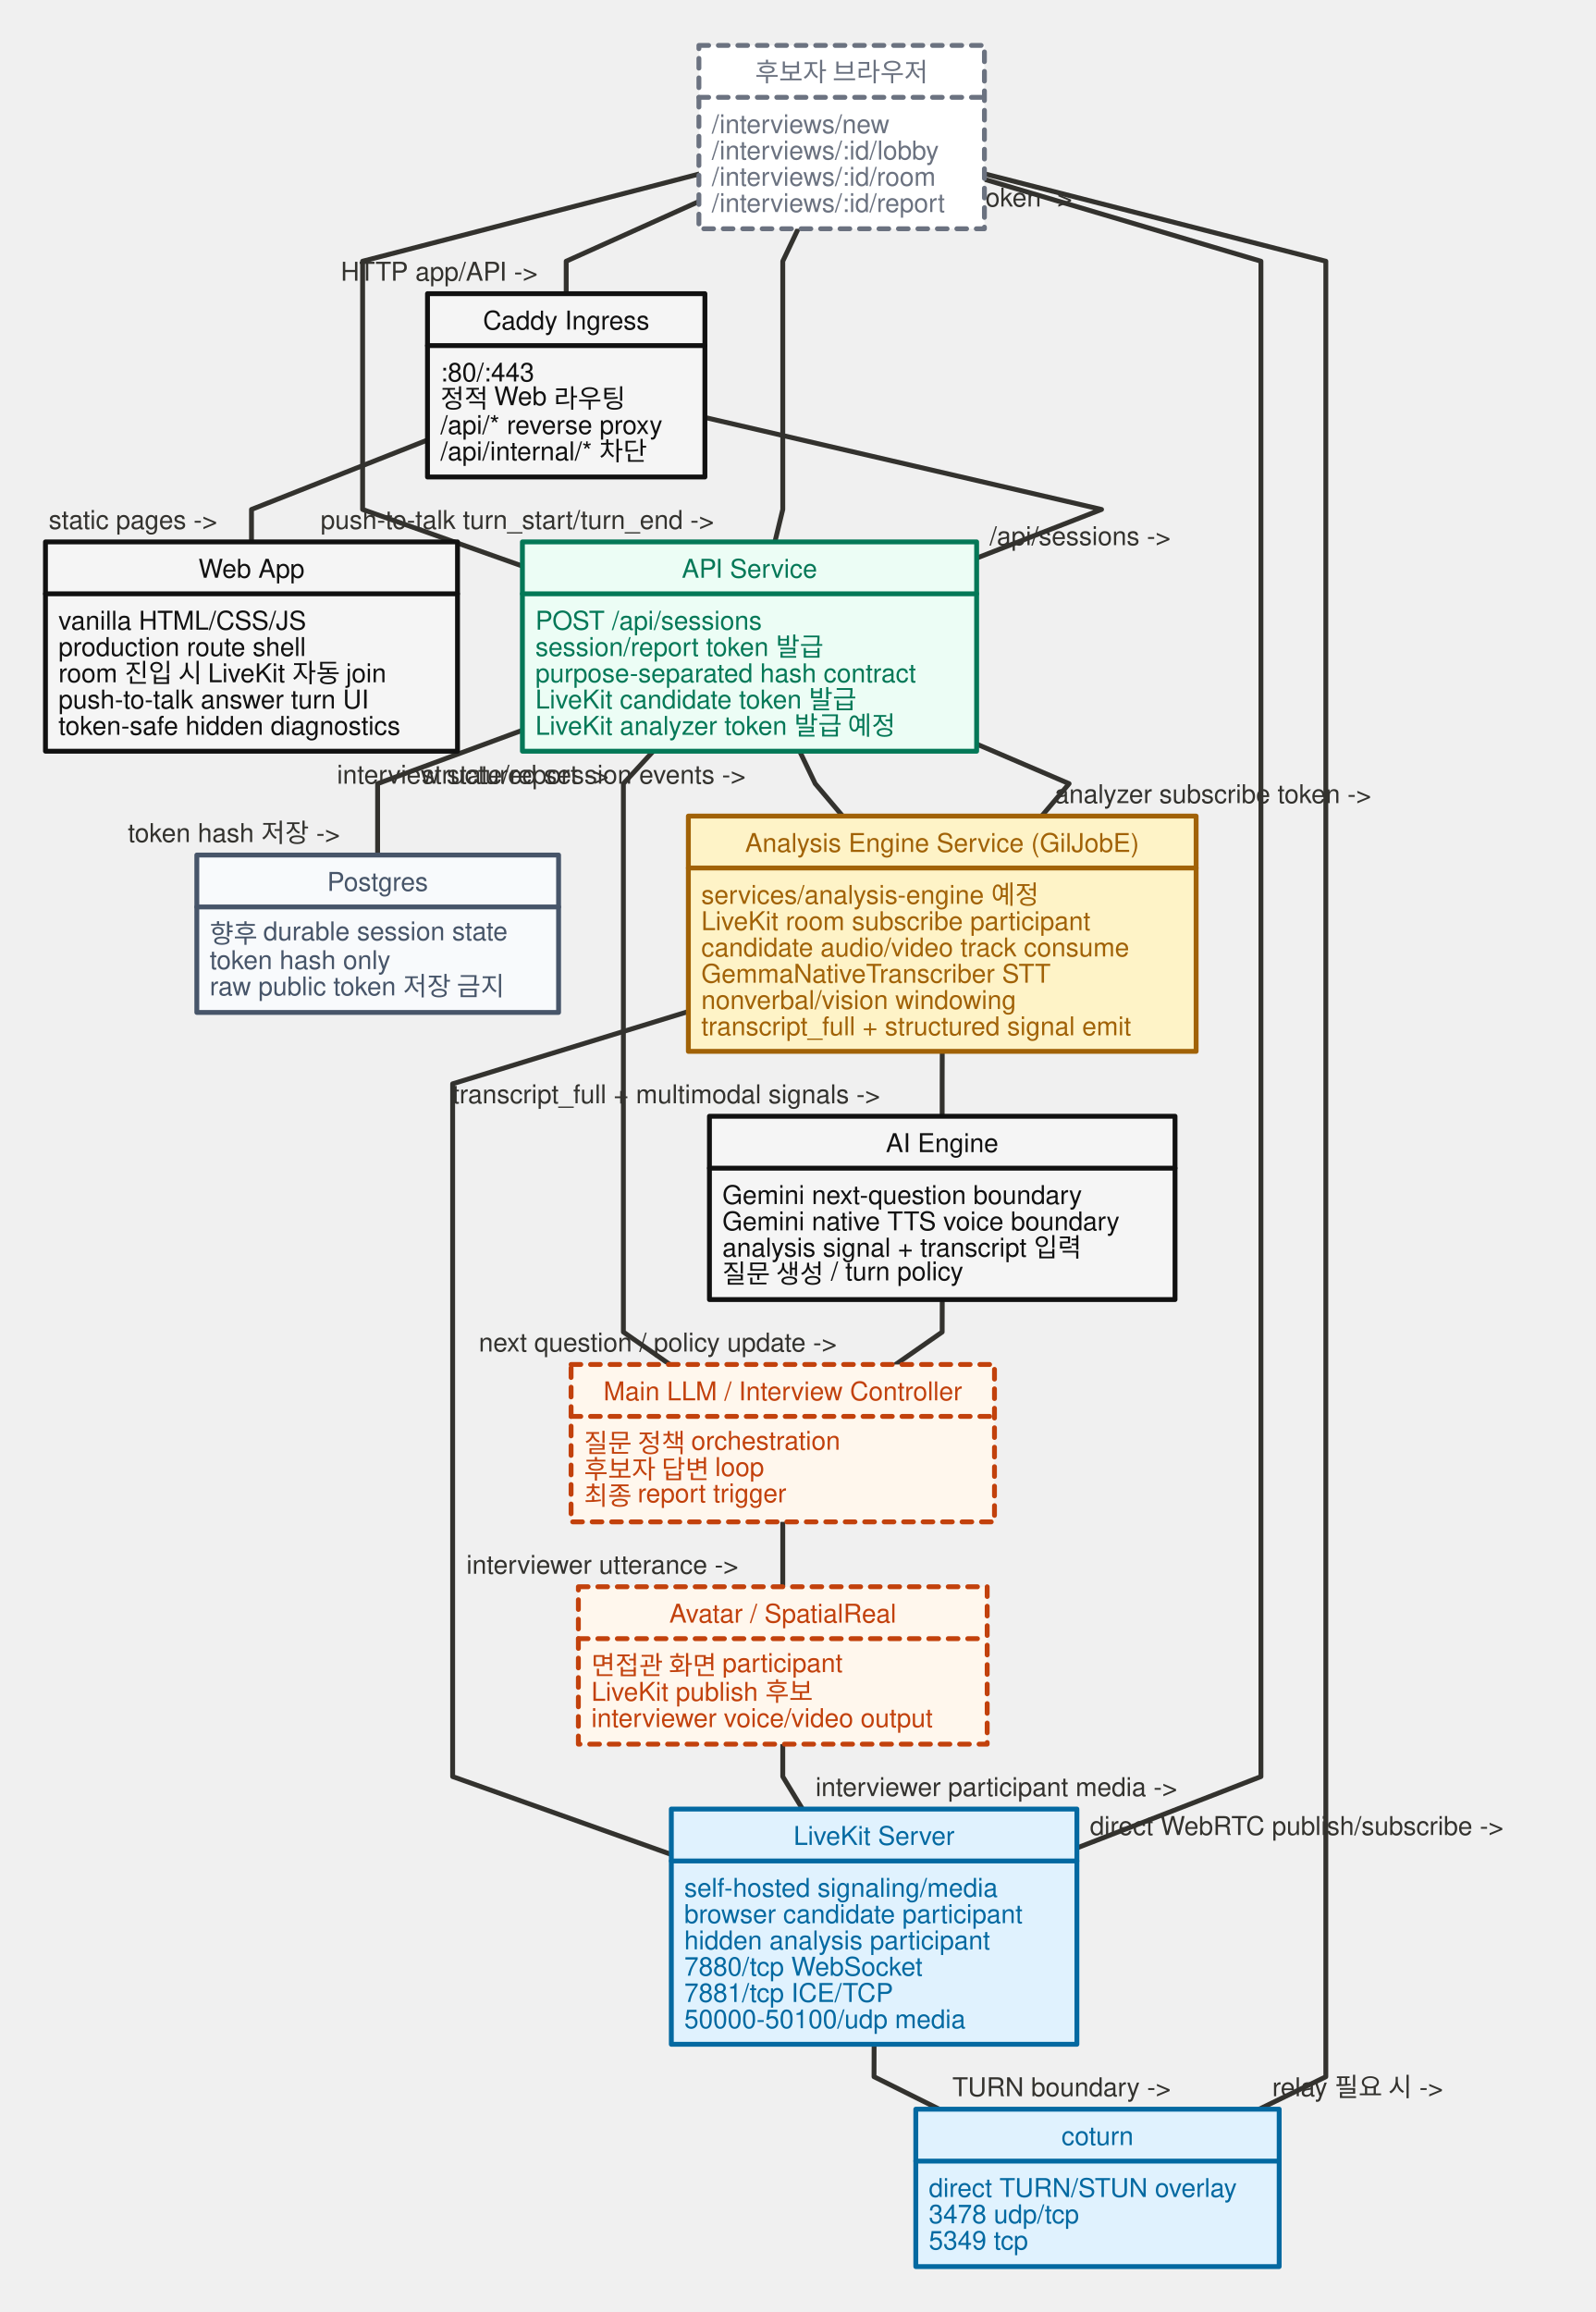
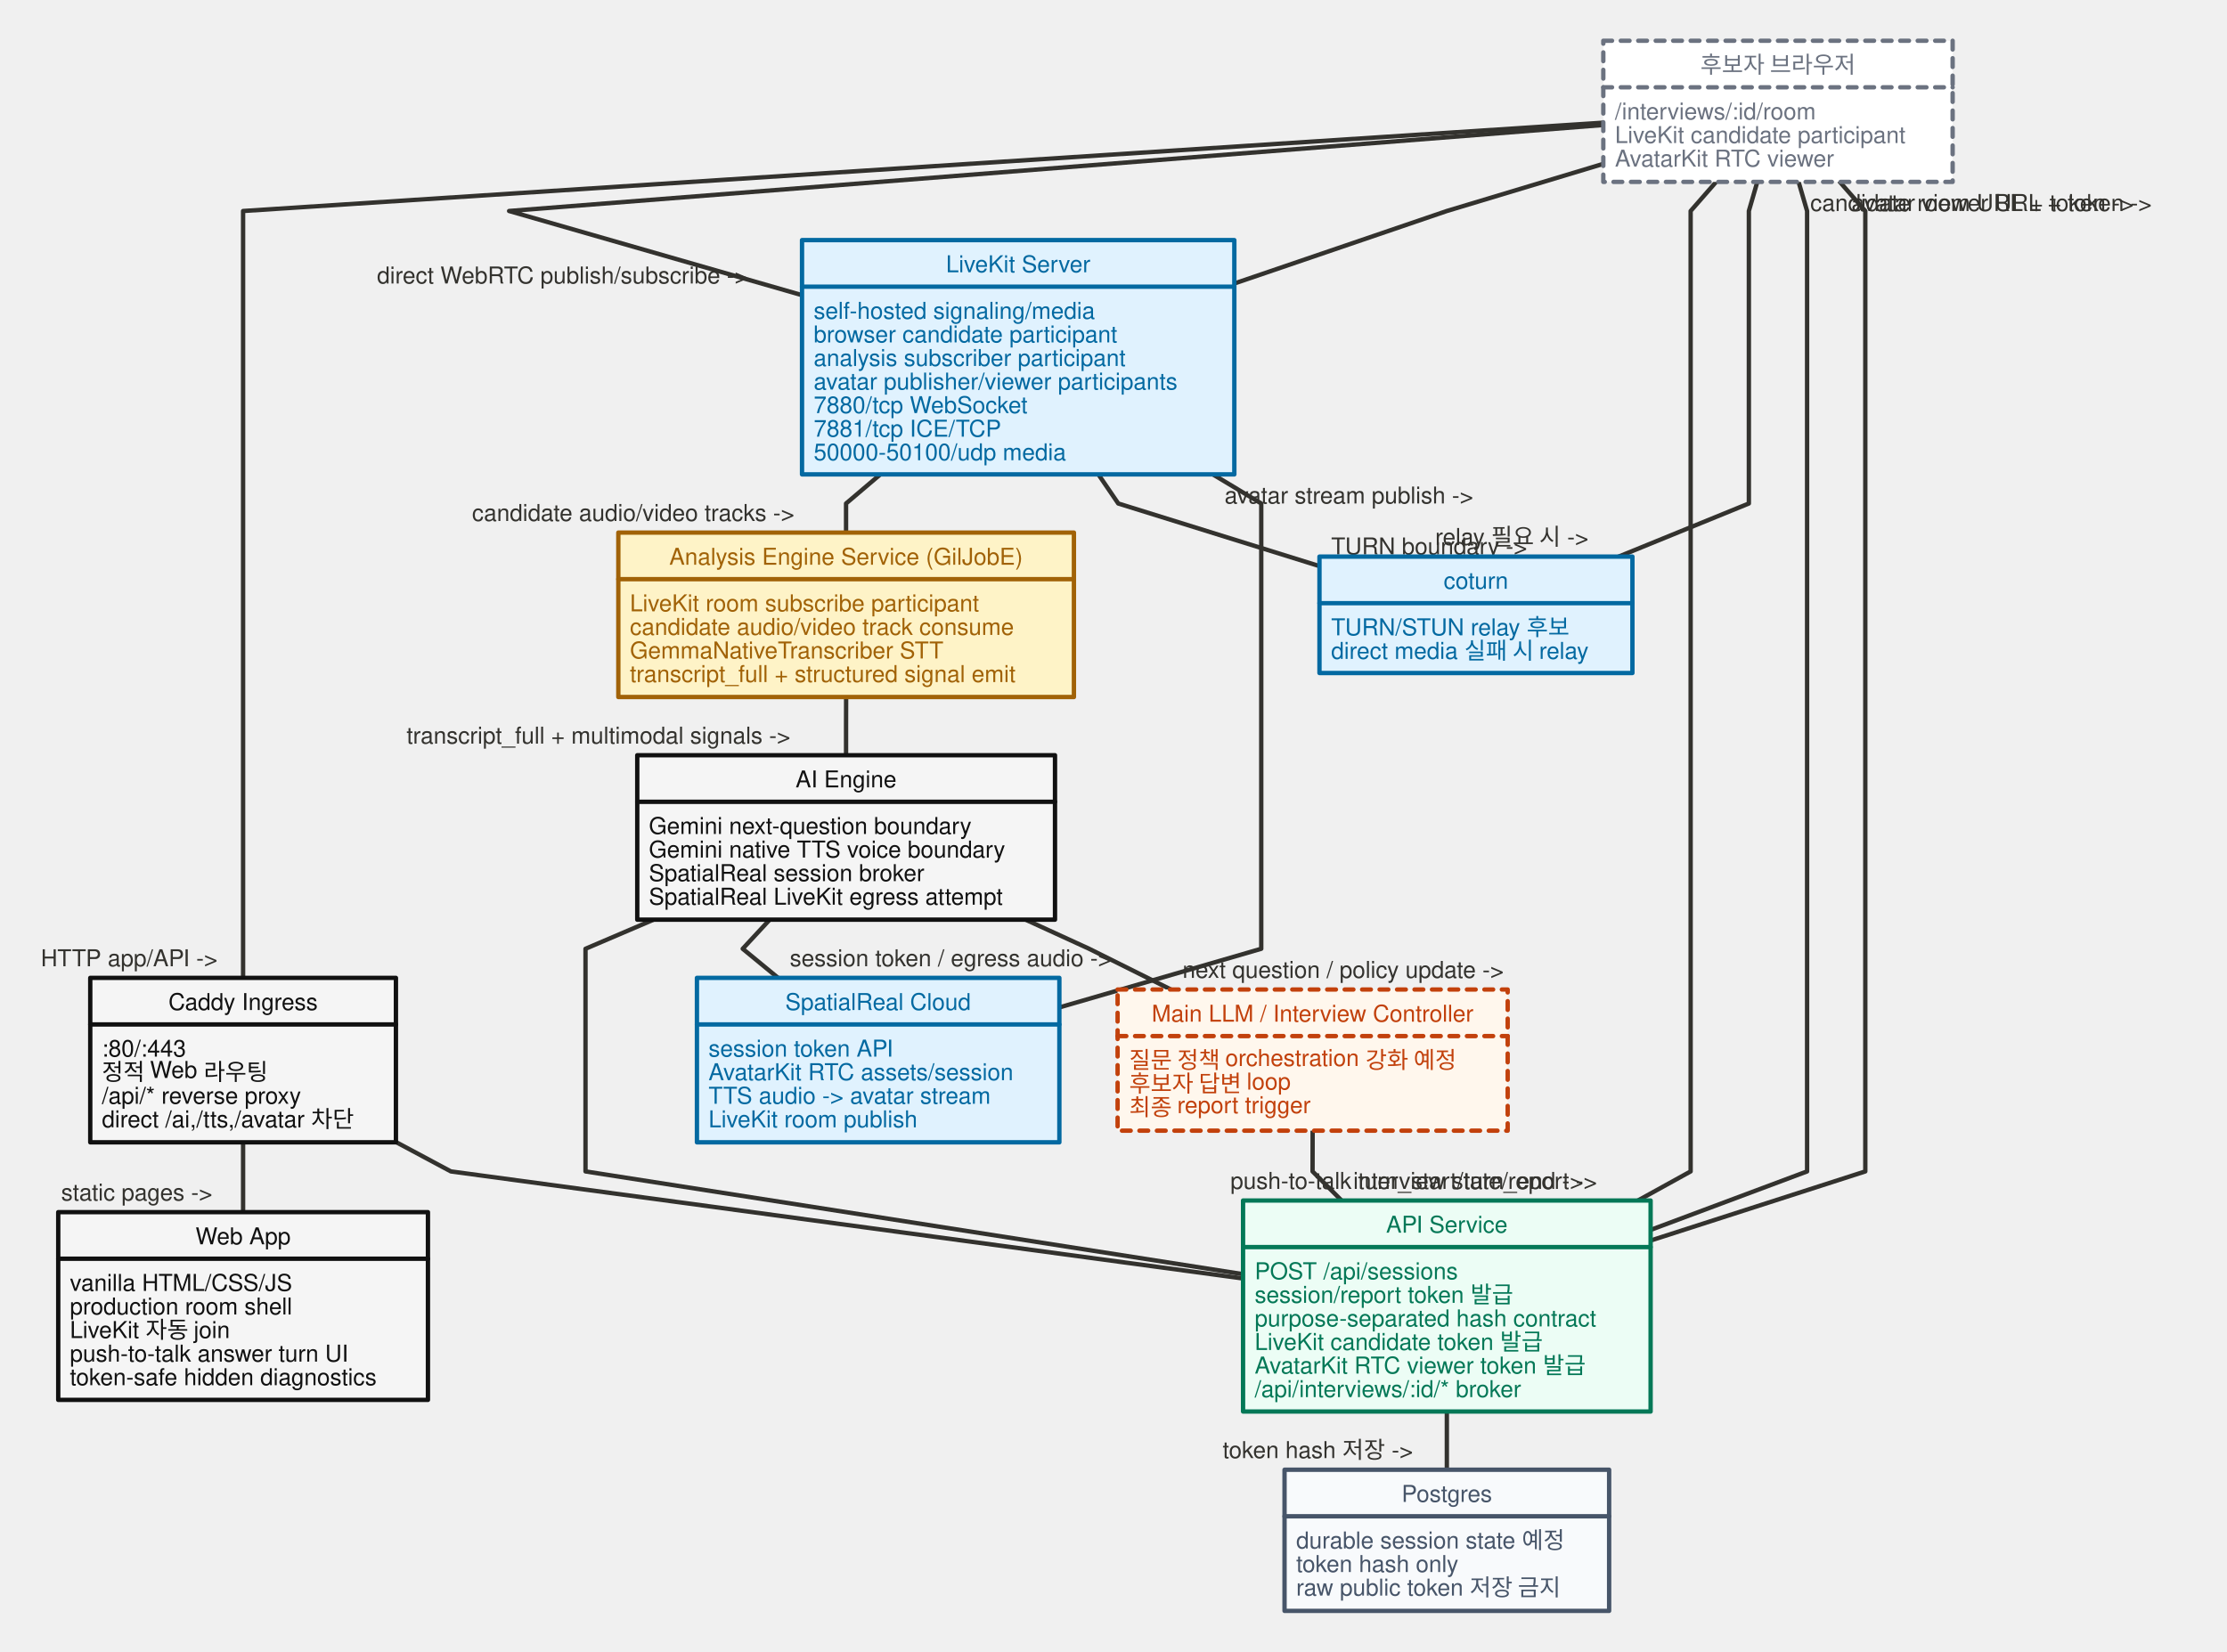
- <svg xmlns="http://www.w3.org/2000/svg" version="1.1" baseProfile="full" width="983.8" height="1425.0" viewBox="0 0 983.75 1425">
+ <svg xmlns="http://www.w3.org/2000/svg" version="1.1" baseProfile="full" width="1530.0" height="1135.0" viewBox="0 0 1529.982 1135">
  <g stroke-width="1.0" text-align="left" font="12pt Helvetica, Arial, sans-serif" font-size="12pt" font-family="Helvetica" font-weight="normal" font-style="normal">
    <g font-family="Helvetica" font-size="12pt" font-weight="bold" font-style="normal" stroke-width="3.0" stroke-linejoin="round" stroke-linecap="round" stroke="#33322E">
      <g stroke="transparent" fill="transparent">
-         <rect x="0.0" y="0.0" height="1425.0" width="983.8" stroke="none" />
+         <rect x="0.0" y="0.0" height="1135.0" width="1530.0" stroke="none" />
      </g>
-       <g transform="translate(8, 8)" fill="#33322E">
+       <g transform="translate(20, 8)" fill="#33322E">
        <g transform="translate(20, 20)" fill="#33322E" font-family="Helvetica" font-size="12pt" font-weight="normal" font-style="normal">
-           <text x="182.0" y="145.0" stroke="none">HTTP app/API -&gt;</text>
-           <path d="M402.8 96.2 L321 133 L321 153 L321.0 153.0 " fill="none" />
-           <text x="2.0" y="298.0" stroke="none">static pages -&gt;</text>
-           <path d="M235.5 243.2 L127 286 L127 306 L127.0 306.0 " fill="none" />
-           <text x="582.0" y="308.0" stroke="none">/api/sessions -&gt;</text>
-           <path d="M406.5 229.3 L651 286 L574 315.984 L574.0 316.0 " fill="none" />
-           <text x="50.8" y="491.0" stroke="none">token hash 저장 -&gt;</text>
-           <path d="M294.0 422.1 L204.75 455 L204.75 499 L204.8 499.0 " fill="none" />
-           <text x="410.8" y="99.3" stroke="none">candidate room URL + token -&gt;</text>
-           <path d="M294.0 320.9 L195.5 286 L195.5 209.5 L195.5 209.5 L195.5 133 L195.5 133 L402.75 79.301 L402.8 79.3 " fill="none" />
-           <text x="622.1" y="467.0" stroke="none">analyzer subscribe token -&gt;</text>
-           <path d="M574.0 430.6 L631 455 L614.081 475 L614.1 475.0 " fill="none" />
-           <text x="643.8" y="1103.0" stroke="none">direct WebRTC publish/subscribe -&gt;</text>
-           <path d="M578.8 82.5 L749.25 133 L749.25 209.5 L749.25 209.5 L749.25 286 L749.25 286 L749.25 370.5 L749.25 370.5 L749.25 455 L749.25 455 L749.25 547.5 L749.25 547.5 L749.25 640 L749.25 640 L749.25 716.5 L749.25 716.5 L749.25 793 L749.25 793 L749.25 861.5 L749.25 861.5 L749.25 930 L749.25 930 L749.25 998.5 L749.25 998.5 L749.25 1067 L749.25 1067 L635.75 1111.02 L635.8 1111.0 " fill="none" />
-           <text x="169.6" y="298.0" stroke="none">push-to-talk turn_start/turn_end -&gt;</text>
-           <path d="M464.0 113.0 L454.5 133 L454.5 209.5 L454.5 209.5 L454.5 286 L454.5 286 L449.648 306 L449.6 306.0 " fill="none" />
-           <text x="756.2" y="1264.0" stroke="none">relay 필요 시 -&gt;</text>
-           <path d="M578.8 79.1 L789.25 133 L789.25 209.5 L789.25 209.5 L789.25 286 L789.25 286 L789.25 370.5 L789.25 370.5 L789.25 455 L789.25 455 L789.25 547.5 L789.25 547.5 L789.25 640 L789.25 640 L789.25 716.5 L789.25 716.5 L789.25 793 L789.25 793 L789.25 861.5 L789.25 861.5 L789.25 930 L789.25 930 L789.25 998.5 L789.25 998.5 L789.25 1067 L789.25 1067 L789.25 1159.5 L789.25 1159.5 L789.25 1252 L789.25 1252 L748.155 1272 L748.2 1272.0 " fill="none" />
-           <text x="559.0" y="1264.0" stroke="none">TURN boundary -&gt;</text>
-           <path d="M510.8 1232.0 L510.75 1252 L550.969 1272 L551.0 1272.0 " fill="none" />
-           <text x="404.3" y="615.5" stroke="none">candidate audio/video tracks -&gt;</text>
-           <path d="M385.8 1115.0 L251 1067 L251 998.5 L251 998.5 L251 930 L251 930 L251 861.5 L251 861.5 L251 793 L251 793 L251 716.5 L251 716.5 L251 640 L251 640 L396.25 595.474 L396.3 595.5 " fill="none" />
-           <text x="250.8" y="652.0" stroke="none">transcript_full + multimodal signals -&gt;</text>
-           <path d="M552.8 620.0 L552.75 640 L552.75 660 L552.8 660.0 " fill="none" />
-           <text x="231.9" y="455.0" stroke="none">structured session events -&gt;</text>
-           <path d="M491.4 475.0 L474.5 455 L464.914 435 L464.9 435.0 " fill="none" />
-           <text x="267.1" y="805.0" stroke="none">next question / policy update -&gt;</text>
-           <path d="M552.8 773.0 L552.75 793 L524.064 813 L524.1 813.0 " fill="none" />
-           <text x="179.7" y="455.0" stroke="none">interview state/report -&gt;</text>
-           <path d="M384.9 813.0 L356.25 793 L356.25 716.5 L356.25 716.5 L356.25 640 L356.25 640 L356.25 547.5 L356.25 547.5 L356.25 455 L356.25 455 L374.652 435 L374.7 435.0 " fill="none" />
-           <text x="259.5" y="942.0" stroke="none">interviewer utterance -&gt;</text>
-           <path d="M454.5 910.0 L454.5 930 L454.5 950 L454.5 950.0 " fill="none" />
-           <text x="474.7" y="1079.0" stroke="none">interviewer participant media -&gt;</text>
-           <path d="M454.5 1047.0 L454.5 1067 L466.662 1087 L466.7 1087.0 " fill="none" />
+           <text x="-12.0" y="636.0" stroke="none">HTTP app/API -&gt;</text>
+           <path d="M1061.5 56.3 L127 117 L127 217.5 L127 217.5 L127 318 L127 318 L127 394.5 L127 394.5 L127 471 L127 471 L127 547.5 L127 547.5 L127 624 L127 624 L127 644 L127.0 644.0 " fill="none" />
+           <text x="2.0" y="797.0" stroke="none">static pages -&gt;</text>
+           <path d="M127.0 757.0 L127 777 L127 805 L127.0 805.0 " fill="none" />
+           <text x="822.0" y="842.6" stroke="none">/api/* -&gt;</text>
+           <path d="M232.0 756.8 L269.75 777 L814 850.574 L814.0 850.6 " fill="none" />
+           <text x="800.0" y="974.0" stroke="none">token hash 저장 -&gt;</text>
+           <path d="M954.0 942.0 L954 962 L954 982 L954.0 982.0 " fill="none" />
+           <text x="1203.7" y="117.0" stroke="none">candidate room URL + token -&gt;</text>
+           <path d="M1094.0 817.2 L1201.5 777 L1201.5 700.5 L1201.5 700.5 L1201.5 624 L1201.5 624 L1201.5 547.5 L1201.5 547.5 L1201.5 471 L1201.5 471 L1201.5 394.5 L1201.5 394.5 L1201.5 318 L1201.5 318 L1201.5 217.5 L1201.5 217.5 L1201.5 117 L1201.5 117 L1195.661 97 L1195.7 97.0 " fill="none" />
+           <text x="1232.0" y="117.0" stroke="none">avatar viewer URL + token -&gt;</text>
+           <path d="M1094.0 824.5 L1241.5 777 L1241.5 700.5 L1241.5 700.5 L1241.5 624 L1241.5 624 L1241.5 547.5 L1241.5 547.5 L1241.5 471 L1241.5 471 L1241.5 394.5 L1241.5 394.5 L1241.5 318 L1241.5 318 L1241.5 217.5 L1241.5 217.5 L1241.5 117 L1241.5 117 L1223.982 97 L1224.0 97.0 " fill="none" />
+           <text x="219.0" y="166.8" stroke="none">direct WebRTC publish/subscribe -&gt;</text>
+           <path d="M1061.5 57.9 L309.75 117 L511 174.829 L511.0 174.8 " fill="none" />
+           <text x="587.0" y="158.8" stroke="none">AvatarKit RTC subscribe -&gt;</text>
+           <path d="M1061.5 84.6 L954 117 L808 166.823 L808.0 166.8 " fill="none" />
+           <text x="805.3" y="789.0" stroke="none">push-to-talk turn_start/turn_end -&gt;</text>
+           <path d="M1139.0 97.0 L1121.5 117 L1121.5 217.5 L1121.5 217.5 L1121.5 318 L1121.5 318 L1121.5 394.5 L1121.5 394.5 L1121.5 471 L1121.5 471 L1121.5 547.5 L1121.5 547.5 L1121.5 624 L1121.5 624 L1121.5 700.5 L1121.5 700.5 L1121.5 777 L1121.5 777 L1085.284 797 L1085.3 797.0 " fill="none" />
+           <text x="284.3" y="330.0" stroke="none">candidate audio/video tracks -&gt;</text>
+           <path d="M564.8 298.0 L541.25 318 L541.25 338 L541.3 338.0 " fill="none" />
+           <text x="239.3" y="483.0" stroke="none">transcript_full + multimodal signals -&gt;</text>
+           <path d="M541.3 451.0 L541.25 471 L541.25 491 L541.3 491.0 " fill="none" />
+           <text x="822.0" y="839.6" stroke="none">next question + TTS audio -&gt;</text>
+           <path d="M409.0 604.0 L362.25 624 L362.25 700.5 L362.25 700.5 L362.25 777 L362.25 777 L814 847.616 L814.0 847.6 " fill="none" />
+           <text x="502.6" y="636.0" stroke="none">session token / egress audio -&gt;</text>
+           <path d="M488.8 604.0 L470.25 624 L494.564 644 L494.6 644.0 " fill="none" />
+           <text x="801.3" y="318.0" stroke="none">avatar stream publish -&gt;</text>
+           <path d="M687.8 664.3 L826.5 624 L826.5 547.5 L826.5 547.5 L826.5 471 L826.5 471 L826.5 394.5 L826.5 394.5 L826.5 318 L826.5 318 L793.266 298 L793.3 298.0 " fill="none" />
+           <text x="772.4" y="644.0" stroke="none">next question / policy update -&gt;</text>
+           <path d="M664.6 604.0 L708.25 624 L764.433 652 L764.4 652.0 " fill="none" />
+           <text x="889.7" y="789.0" stroke="none">interview state/report -&gt;</text>
+           <path d="M861.8 749.0 L861.75 777 L881.696 797 L881.7 797.0 " fill="none" />
+           <text x="946.0" y="346.5" stroke="none">relay 필요 시 -&gt;</text>
+           <path d="M1167.3 97.0 L1161.5 117 L1161.5 217.5 L1161.5 217.5 L1161.5 318 L1161.5 318 L1072.039 354.5 L1072.0 354.5 " fill="none" />
+           <text x="874.5" y="353.0" stroke="none">TURN boundary -&gt;</text>
+           <path d="M714.6 298.0 L728.25 318 L866.5 361.036 L866.5 361.0 " fill="none" />
          <g data-name="후보자 브라우저">
            <g fill="#ffffff" stroke="#6b7280" stroke-dasharray="6 6" data-name="후보자 브라우저">
-               <rect x="402.8" y="0.0" height="113.0" width="176.0" data-name="후보자 브라우저" />
-               <path d="M402.8 32.0 L578.8 32.0" fill="none" data-name="후보자 브라우저" />
-             </g>
-             <g transform="translate(402.75, 0)" font-family="Helvetica" font-size="12pt" font-weight="normal" font-style="normal" data-name="후보자 브라우저" data-compartment="0">
+               <rect x="1061.5" y="0.0" height="97.0" width="240.0" data-name="후보자 브라우저" />
+               <path d="M1061.5 32.0 L1301.5 32.0" fill="none" data-name="후보자 브라우저" />
+             </g>
+             <g transform="translate(1061.5, 0)" font-family="Helvetica" font-size="12pt" font-weight="normal" font-style="normal" data-name="후보자 브라우저" data-compartment="0">
              <g transform="translate(8, 8)" fill="#6b7280" text-align="center" data-name="후보자 브라우저" data-compartment="0">
-                 <text x="80.0" y="14.1" stroke="none" text-anchor="middle" data-name="후보자 브라우저" data-compartment="0">후보자 브라우저</text>
-               </g>
-             </g>
-             <g transform="translate(402.75, 32)" font-family="Helvetica" font-size="12pt" font-weight="normal" font-style="normal" data-name="후보자 브라우저" data-compartment="1">
+                 <text x="112.0" y="14.1" stroke="none" text-anchor="middle" data-name="후보자 브라우저" data-compartment="0">후보자 브라우저</text>
+               </g>
+             </g>
+             <g transform="translate(1061.5, 32)" font-family="Helvetica" font-size="12pt" font-weight="normal" font-style="normal" data-name="후보자 브라우저" data-compartment="1">
              <g transform="translate(8, 8)" fill="#6b7280" text-align="left" data-name="후보자 브라우저" data-compartment="1">
-                 <text x="0.0" y="14.1" stroke="none" data-name="후보자 브라우저" data-compartment="1">/interviews/new</text>
-                 <text x="0.0" y="30.3" stroke="none" data-name="후보자 브라우저" data-compartment="1">/interviews/:id/lobby</text>
-                 <text x="0.0" y="46.5" stroke="none" data-name="후보자 브라우저" data-compartment="1">/interviews/:id/room</text>
-                 <text x="0.0" y="62.7" stroke="none" data-name="후보자 브라우저" data-compartment="1">/interviews/:id/report</text>
+                 <text x="0.0" y="14.1" stroke="none" data-name="후보자 브라우저" data-compartment="1">/interviews/:id/room</text>
+                 <text x="0.0" y="30.3" stroke="none" data-name="후보자 브라우저" data-compartment="1">LiveKit candidate participant</text>
+                 <text x="0.0" y="46.5" stroke="none" data-name="후보자 브라우저" data-compartment="1">AvatarKit RTC viewer</text>
              </g>
            </g>
          </g>
          <g data-name="Caddy Ingress">
            <g fill="#f5f5f5" stroke="#111111" data-name="Caddy Ingress">
-               <rect x="235.5" y="153.0" height="113.0" width="171.0" data-name="Caddy Ingress" />
-               <path d="M235.5 185.0 L406.5 185.0" fill="none" data-name="Caddy Ingress" />
-             </g>
-             <g transform="translate(235.5, 153)" font-family="Helvetica" font-size="12pt" font-weight="normal" font-style="normal" data-name="Caddy Ingress" data-compartment="0">
+               <rect x="22.0" y="644.0" height="113.0" width="210.0" data-name="Caddy Ingress" />
+               <path d="M22.0 676.0 L232.0 676.0" fill="none" data-name="Caddy Ingress" />
+             </g>
+             <g transform="translate(22, 644)" font-family="Helvetica" font-size="12pt" font-weight="normal" font-style="normal" data-name="Caddy Ingress" data-compartment="0">
              <g transform="translate(8, 8)" fill="#111111" text-align="center" data-name="Caddy Ingress" data-compartment="0">
-                 <text x="77.5" y="14.1" stroke="none" text-anchor="middle" data-name="Caddy Ingress" data-compartment="0">Caddy Ingress</text>
-               </g>
-             </g>
-             <g transform="translate(235.5, 185)" font-family="Helvetica" font-size="12pt" font-weight="normal" font-style="normal" data-name="Caddy Ingress" data-compartment="1">
+                 <text x="97.0" y="14.1" stroke="none" text-anchor="middle" data-name="Caddy Ingress" data-compartment="0">Caddy Ingress</text>
+               </g>
+             </g>
+             <g transform="translate(22, 676)" font-family="Helvetica" font-size="12pt" font-weight="normal" font-style="normal" data-name="Caddy Ingress" data-compartment="1">
              <g transform="translate(8, 8)" fill="#111111" text-align="left" data-name="Caddy Ingress" data-compartment="1">
                <text x="0.0" y="14.1" stroke="none" data-name="Caddy Ingress" data-compartment="1">:80/:443</text>
                <text x="0.0" y="30.3" stroke="none" data-name="Caddy Ingress" data-compartment="1">정적 Web 라우팅</text>
                <text x="0.0" y="46.5" stroke="none" data-name="Caddy Ingress" data-compartment="1">/api/* reverse proxy</text>
-                 <text x="0.0" y="62.7" stroke="none" data-name="Caddy Ingress" data-compartment="1">/api/internal/* 차단</text>
+                 <text x="0.0" y="62.7" stroke="none" data-name="Caddy Ingress" data-compartment="1">direct /ai,/tts,/avatar 차단</text>
              </g>
            </g>
          </g>
          <g data-name="Web App">
            <g fill="#f5f5f5" stroke="#111111" data-name="Web App">
-               <rect x="0.0" y="306.0" height="129.0" width="254.0" data-name="Web App" />
-               <path d="M0.0 338.0 L254.0 338.0" fill="none" data-name="Web App" />
-             </g>
-             <g transform="translate(0, 306)" font-family="Helvetica" font-size="12pt" font-weight="normal" font-style="normal" data-name="Web App" data-compartment="0">
+               <rect x="0.0" y="805.0" height="129.0" width="254.0" data-name="Web App" />
+               <path d="M0.0 837.0 L254.0 837.0" fill="none" data-name="Web App" />
+             </g>
+             <g transform="translate(0, 805)" font-family="Helvetica" font-size="12pt" font-weight="normal" font-style="normal" data-name="Web App" data-compartment="0">
              <g transform="translate(8, 8)" fill="#111111" text-align="center" data-name="Web App" data-compartment="0">
                <text x="119.0" y="14.1" stroke="none" text-anchor="middle" data-name="Web App" data-compartment="0">Web App</text>
              </g>
            </g>
-             <g transform="translate(0, 338)" font-family="Helvetica" font-size="12pt" font-weight="normal" font-style="normal" data-name="Web App" data-compartment="1">
+             <g transform="translate(0, 837)" font-family="Helvetica" font-size="12pt" font-weight="normal" font-style="normal" data-name="Web App" data-compartment="1">
              <g transform="translate(8, 8)" fill="#111111" text-align="left" data-name="Web App" data-compartment="1">
                <text x="0.0" y="14.1" stroke="none" data-name="Web App" data-compartment="1">vanilla HTML/CSS/JS</text>
-                 <text x="0.0" y="30.3" stroke="none" data-name="Web App" data-compartment="1">production route shell</text>
-                 <text x="0.0" y="46.5" stroke="none" data-name="Web App" data-compartment="1">room 진입 시 LiveKit 자동 join</text>
+                 <text x="0.0" y="30.3" stroke="none" data-name="Web App" data-compartment="1">production room shell</text>
+                 <text x="0.0" y="46.5" stroke="none" data-name="Web App" data-compartment="1">LiveKit 자동 join</text>
                <text x="0.0" y="62.7" stroke="none" data-name="Web App" data-compartment="1">push-to-talk answer turn UI</text>
                <text x="0.0" y="78.9" stroke="none" data-name="Web App" data-compartment="1">token-safe hidden diagnostics</text>
              </g>
            </g>
          </g>
          <g data-name="API Service">
            <g fill="#ecfdf5" stroke="#047857" data-name="API Service">
-               <rect x="294.0" y="306.0" height="129.0" width="280.0" data-name="API Service" />
-               <path d="M294.0 338.0 L574.0 338.0" fill="none" data-name="API Service" />
-             </g>
-             <g transform="translate(294, 306)" font-family="Helvetica" font-size="12pt" font-weight="normal" font-style="normal" data-name="API Service" data-compartment="0">
+               <rect x="814.0" y="797.0" height="145.0" width="280.0" data-name="API Service" />
+               <path d="M814.0 829.0 L1094.0 829.0" fill="none" data-name="API Service" />
+             </g>
+             <g transform="translate(814, 797)" font-family="Helvetica" font-size="12pt" font-weight="normal" font-style="normal" data-name="API Service" data-compartment="0">
              <g transform="translate(8, 8)" fill="#047857" text-align="center" data-name="API Service" data-compartment="0">
                <text x="132.0" y="14.1" stroke="none" text-anchor="middle" data-name="API Service" data-compartment="0">API Service</text>
              </g>
            </g>
-             <g transform="translate(294, 338)" font-family="Helvetica" font-size="12pt" font-weight="normal" font-style="normal" data-name="API Service" data-compartment="1">
+             <g transform="translate(814, 829)" font-family="Helvetica" font-size="12pt" font-weight="normal" font-style="normal" data-name="API Service" data-compartment="1">
              <g transform="translate(8, 8)" fill="#047857" text-align="left" data-name="API Service" data-compartment="1">
                <text x="0.0" y="14.1" stroke="none" data-name="API Service" data-compartment="1">POST /api/sessions</text>
                <text x="0.0" y="30.3" stroke="none" data-name="API Service" data-compartment="1">session/report token 발급</text>
                <text x="0.0" y="46.5" stroke="none" data-name="API Service" data-compartment="1">purpose-separated hash contract</text>
                <text x="0.0" y="62.7" stroke="none" data-name="API Service" data-compartment="1">LiveKit candidate token 발급</text>
-                 <text x="0.0" y="78.9" stroke="none" data-name="API Service" data-compartment="1">LiveKit analyzer token 발급 예정</text>
+                 <text x="0.0" y="78.9" stroke="none" data-name="API Service" data-compartment="1">AvatarKit RTC viewer token 발급</text>
+                 <text x="0.0" y="95.1" stroke="none" data-name="API Service" data-compartment="1">/api/interviews/:id/* broker</text>
              </g>
            </g>
          </g>
          <g data-name="Postgres">
            <g fill="#f8fafc" stroke="#475569" data-name="Postgres">
-               <rect x="93.3" y="499.0" height="97.0" width="223.0" data-name="Postgres" />
-               <path d="M93.3 531.0 L316.3 531.0" fill="none" data-name="Postgres" />
-             </g>
-             <g transform="translate(93.25, 499)" font-family="Helvetica" font-size="12pt" font-weight="normal" font-style="normal" data-name="Postgres" data-compartment="0">
+               <rect x="842.5" y="982.0" height="97.0" width="223.0" data-name="Postgres" />
+               <path d="M842.5 1014.0 L1065.5 1014.0" fill="none" data-name="Postgres" />
+             </g>
+             <g transform="translate(842.5, 982)" font-family="Helvetica" font-size="12pt" font-weight="normal" font-style="normal" data-name="Postgres" data-compartment="0">
              <g transform="translate(8, 8)" fill="#475569" text-align="center" data-name="Postgres" data-compartment="0">
                <text x="103.5" y="14.1" stroke="none" text-anchor="middle" data-name="Postgres" data-compartment="0">Postgres</text>
              </g>
            </g>
-             <g transform="translate(93.25, 531)" font-family="Helvetica" font-size="12pt" font-weight="normal" font-style="normal" data-name="Postgres" data-compartment="1">
+             <g transform="translate(842.5, 1014)" font-family="Helvetica" font-size="12pt" font-weight="normal" font-style="normal" data-name="Postgres" data-compartment="1">
              <g transform="translate(8, 8)" fill="#475569" text-align="left" data-name="Postgres" data-compartment="1">
-                 <text x="0.0" y="14.1" stroke="none" data-name="Postgres" data-compartment="1">향후 durable session state</text>
+                 <text x="0.0" y="14.1" stroke="none" data-name="Postgres" data-compartment="1">durable session state 예정</text>
                <text x="0.0" y="30.3" stroke="none" data-name="Postgres" data-compartment="1">token hash only</text>
                <text x="0.0" y="46.5" stroke="none" data-name="Postgres" data-compartment="1">raw public token 저장 금지</text>
              </g>
            </g>
          </g>
          <g data-name="LiveKit Server">
            <g fill="#e0f2fe" stroke="#0369a1" data-name="LiveKit Server">
-               <rect x="385.8" y="1087.0" height="145.0" width="250.0" data-name="LiveKit Server" />
-               <path d="M385.8 1119.0 L635.8 1119.0" fill="none" data-name="LiveKit Server" />
-             </g>
-             <g transform="translate(385.75, 1087)" font-family="Helvetica" font-size="12pt" font-weight="normal" font-style="normal" data-name="LiveKit Server" data-compartment="0">
+               <rect x="511.0" y="137.0" height="161.0" width="297.0" data-name="LiveKit Server" />
+               <path d="M511.0 169.0 L808.0 169.0" fill="none" data-name="LiveKit Server" />
+             </g>
+             <g transform="translate(511, 137)" font-family="Helvetica" font-size="12pt" font-weight="normal" font-style="normal" data-name="LiveKit Server" data-compartment="0">
              <g transform="translate(8, 8)" fill="#0369a1" text-align="center" data-name="LiveKit Server" data-compartment="0">
-                 <text x="117.0" y="14.1" stroke="none" text-anchor="middle" data-name="LiveKit Server" data-compartment="0">LiveKit Server</text>
-               </g>
-             </g>
-             <g transform="translate(385.75, 1119)" font-family="Helvetica" font-size="12pt" font-weight="normal" font-style="normal" data-name="LiveKit Server" data-compartment="1">
+                 <text x="140.5" y="14.1" stroke="none" text-anchor="middle" data-name="LiveKit Server" data-compartment="0">LiveKit Server</text>
+               </g>
+             </g>
+             <g transform="translate(511, 169)" font-family="Helvetica" font-size="12pt" font-weight="normal" font-style="normal" data-name="LiveKit Server" data-compartment="1">
              <g transform="translate(8, 8)" fill="#0369a1" text-align="left" data-name="LiveKit Server" data-compartment="1">
                <text x="0.0" y="14.1" stroke="none" data-name="LiveKit Server" data-compartment="1">self-hosted signaling/media</text>
                <text x="0.0" y="30.3" stroke="none" data-name="LiveKit Server" data-compartment="1">browser candidate participant</text>
-                 <text x="0.0" y="46.5" stroke="none" data-name="LiveKit Server" data-compartment="1">hidden analysis participant</text>
-                 <text x="0.0" y="62.7" stroke="none" data-name="LiveKit Server" data-compartment="1">7880/tcp WebSocket</text>
-                 <text x="0.0" y="78.9" stroke="none" data-name="LiveKit Server" data-compartment="1">7881/tcp ICE/TCP</text>
-                 <text x="0.0" y="95.1" stroke="none" data-name="LiveKit Server" data-compartment="1">50000-50100/udp media</text>
+                 <text x="0.0" y="46.5" stroke="none" data-name="LiveKit Server" data-compartment="1">analysis subscriber participant</text>
+                 <text x="0.0" y="62.7" stroke="none" data-name="LiveKit Server" data-compartment="1">avatar publisher/viewer participants</text>
+                 <text x="0.0" y="78.9" stroke="none" data-name="LiveKit Server" data-compartment="1">7880/tcp WebSocket</text>
+                 <text x="0.0" y="95.1" stroke="none" data-name="LiveKit Server" data-compartment="1">7881/tcp ICE/TCP</text>
+                 <text x="0.0" y="111.3" stroke="none" data-name="LiveKit Server" data-compartment="1">50000-50100/udp media</text>
              </g>
            </g>
          </g>
          <g data-name="coturn">
            <g fill="#e0f2fe" stroke="#0369a1" data-name="coturn">
-               <rect x="536.5" y="1272.0" height="97.0" width="224.0" data-name="coturn" />
-               <path d="M536.5 1304.0 L760.5 1304.0" fill="none" data-name="coturn" />
-             </g>
-             <g transform="translate(536.5, 1272)" font-family="Helvetica" font-size="12pt" font-weight="normal" font-style="normal" data-name="coturn" data-compartment="0">
+               <rect x="866.5" y="354.5" height="80.0" width="215.0" data-name="coturn" />
+               <path d="M866.5 386.5 L1081.5 386.5" fill="none" data-name="coturn" />
+             </g>
+             <g transform="translate(866.5, 354.5)" font-family="Helvetica" font-size="12pt" font-weight="normal" font-style="normal" data-name="coturn" data-compartment="0">
              <g transform="translate(8, 8)" fill="#0369a1" text-align="center" data-name="coturn" data-compartment="0">
-                 <text x="104.0" y="14.1" stroke="none" text-anchor="middle" data-name="coturn" data-compartment="0">coturn</text>
-               </g>
-             </g>
-             <g transform="translate(536.5, 1304)" font-family="Helvetica" font-size="12pt" font-weight="normal" font-style="normal" data-name="coturn" data-compartment="1">
+                 <text x="99.5" y="14.1" stroke="none" text-anchor="middle" data-name="coturn" data-compartment="0">coturn</text>
+               </g>
+             </g>
+             <g transform="translate(866.5, 386.5)" font-family="Helvetica" font-size="12pt" font-weight="normal" font-style="normal" data-name="coturn" data-compartment="1">
              <g transform="translate(8, 8)" fill="#0369a1" text-align="left" data-name="coturn" data-compartment="1">
-                 <text x="0.0" y="14.1" stroke="none" data-name="coturn" data-compartment="1">direct TURN/STUN overlay</text>
-                 <text x="0.0" y="30.3" stroke="none" data-name="coturn" data-compartment="1">3478 udp/tcp</text>
-                 <text x="0.0" y="46.5" stroke="none" data-name="coturn" data-compartment="1">5349 tcp</text>
+                 <text x="0.0" y="14.1" stroke="none" data-name="coturn" data-compartment="1">TURN/STUN relay 후보</text>
+                 <text x="0.0" y="30.3" stroke="none" data-name="coturn" data-compartment="1">direct media 실패 시 relay</text>
              </g>
            </g>
          </g>
          <g data-name="Analysis Engine Service      (GilJobE)">
            <g fill="#fef3c7" stroke="#a16207" data-name="Analysis Engine Service       (GilJobE)">
-               <rect x="396.3" y="475.0" height="145.0" width="313.0" data-name="Analysis Engine Service        (GilJobE)" />
-               <path d="M396.3 507.0 L709.3 507.0" fill="none" data-name="Analysis Engine Service        (GilJobE)" />
-             </g>
-             <g transform="translate(396.25, 475)" font-family="Helvetica" font-size="12pt" font-weight="normal" font-style="normal" data-name="Analysis Engine Service       (GilJobE)" data-compartment="0">
+               <rect x="384.8" y="338.0" height="113.0" width="313.0" data-name="Analysis Engine Service        (GilJobE)" />
+               <path d="M384.8 370.0 L697.8 370.0" fill="none" data-name="Analysis Engine Service        (GilJobE)" />
+             </g>
+             <g transform="translate(384.75, 338)" font-family="Helvetica" font-size="12pt" font-weight="normal" font-style="normal" data-name="Analysis Engine Service       (GilJobE)" data-compartment="0">
              <g transform="translate(8, 8)" fill="#a16207" text-align="center" data-name="Analysis Engine Service        (GilJobE)" data-compartment="0">
                <text x="148.5" y="14.1" stroke="none" text-anchor="middle" data-name="Analysis Engine Service         (GilJobE)" data-compartment="0">Analysis Engine Service
								(GilJobE)</text>
              </g>
            </g>
-             <g transform="translate(396.25, 507)" font-family="Helvetica" font-size="12pt" font-weight="normal" font-style="normal" data-name="Analysis Engine Service       (GilJobE)" data-compartment="1">
+             <g transform="translate(384.75, 370)" font-family="Helvetica" font-size="12pt" font-weight="normal" font-style="normal" data-name="Analysis Engine Service       (GilJobE)" data-compartment="1">
              <g transform="translate(8, 8)" fill="#a16207" text-align="left" data-name="Analysis Engine Service        (GilJobE)" data-compartment="1">
-                 <text x="0.0" y="14.1" stroke="none" data-name="Analysis Engine Service         (GilJobE)" data-compartment="1">services/analysis-engine 예정</text>
-                 <text x="0.0" y="30.3" stroke="none" data-name="Analysis Engine Service         (GilJobE)" data-compartment="1">LiveKit room subscribe participant</text>
-                 <text x="0.0" y="46.5" stroke="none" data-name="Analysis Engine Service         (GilJobE)" data-compartment="1">candidate audio/video track consume</text>
-                 <text x="0.0" y="62.7" stroke="none" data-name="Analysis Engine Service         (GilJobE)" data-compartment="1">GemmaNativeTranscriber STT</text>
-                 <text x="0.0" y="78.9" stroke="none" data-name="Analysis Engine Service         (GilJobE)" data-compartment="1">nonverbal/vision windowing</text>
-                 <text x="0.0" y="95.1" stroke="none" data-name="Analysis Engine Service         (GilJobE)" data-compartment="1">transcript_full + structured signal emit</text>
+                 <text x="0.0" y="14.1" stroke="none" data-name="Analysis Engine Service         (GilJobE)" data-compartment="1">LiveKit room subscribe participant</text>
+                 <text x="0.0" y="30.3" stroke="none" data-name="Analysis Engine Service         (GilJobE)" data-compartment="1">candidate audio/video track consume</text>
+                 <text x="0.0" y="46.5" stroke="none" data-name="Analysis Engine Service         (GilJobE)" data-compartment="1">GemmaNativeTranscriber STT</text>
+                 <text x="0.0" y="62.7" stroke="none" data-name="Analysis Engine Service         (GilJobE)" data-compartment="1">transcript_full + structured signal emit</text>
              </g>
            </g>
          </g>
          <g data-name="AI Engine">
            <g fill="#f5f5f5" stroke="#111111" data-name="AI Engine">
-               <rect x="409.3" y="660.0" height="113.0" width="287.0" data-name="AI Engine" />
-               <path d="M409.3 692.0 L696.3 692.0" fill="none" data-name="AI Engine" />
-             </g>
-             <g transform="translate(409.25, 660)" font-family="Helvetica" font-size="12pt" font-weight="normal" font-style="normal" data-name="AI Engine" data-compartment="0">
+               <rect x="397.8" y="491.0" height="113.0" width="287.0" data-name="AI Engine" />
+               <path d="M397.8 523.0 L684.8 523.0" fill="none" data-name="AI Engine" />
+             </g>
+             <g transform="translate(397.75, 491)" font-family="Helvetica" font-size="12pt" font-weight="normal" font-style="normal" data-name="AI Engine" data-compartment="0">
              <g transform="translate(8, 8)" fill="#111111" text-align="center" data-name="AI Engine" data-compartment="0">
                <text x="135.5" y="14.1" stroke="none" text-anchor="middle" data-name="AI Engine" data-compartment="0">AI Engine</text>
              </g>
            </g>
-             <g transform="translate(409.25, 692)" font-family="Helvetica" font-size="12pt" font-weight="normal" font-style="normal" data-name="AI Engine" data-compartment="1">
+             <g transform="translate(397.75, 523)" font-family="Helvetica" font-size="12pt" font-weight="normal" font-style="normal" data-name="AI Engine" data-compartment="1">
              <g transform="translate(8, 8)" fill="#111111" text-align="left" data-name="AI Engine" data-compartment="1">
                <text x="0.0" y="14.1" stroke="none" data-name="AI Engine" data-compartment="1">Gemini next-question boundary</text>
                <text x="0.0" y="30.3" stroke="none" data-name="AI Engine" data-compartment="1">Gemini native TTS voice boundary</text>
-                 <text x="0.0" y="46.5" stroke="none" data-name="AI Engine" data-compartment="1">analysis signal + transcript 입력</text>
-                 <text x="0.0" y="62.7" stroke="none" data-name="AI Engine" data-compartment="1">질문 생성 / turn policy</text>
-               </g>
-             </g>
-           </g>
-           <g data-name="Avatar / SpatialReal">
-             <g fill="#fff7ed" stroke="#c2410c" stroke-dasharray="6 6" data-name="Avatar / SpatialReal">
-               <rect x="328.5" y="950.0" height="97.0" width="252.0" data-name="Avatar / SpatialReal" />
-               <path d="M328.5 982.0 L580.5 982.0" fill="none" data-name="Avatar / SpatialReal" />
-             </g>
-             <g transform="translate(328.5, 950)" font-family="Helvetica" font-size="12pt" font-weight="normal" font-style="normal" data-name="Avatar / SpatialReal" data-compartment="0">
-               <g transform="translate(8, 8)" fill="#c2410c" text-align="center" data-name="Avatar / SpatialReal" data-compartment="0">
-                 <text x="118.0" y="14.1" stroke="none" text-anchor="middle" data-name="Avatar / SpatialReal" data-compartment="0">Avatar / SpatialReal</text>
-               </g>
-             </g>
-             <g transform="translate(328.5, 982)" font-family="Helvetica" font-size="12pt" font-weight="normal" font-style="normal" data-name="Avatar / SpatialReal" data-compartment="1">
-               <g transform="translate(8, 8)" fill="#c2410c" text-align="left" data-name="Avatar / SpatialReal" data-compartment="1">
-                 <text x="0.0" y="14.1" stroke="none" data-name="Avatar / SpatialReal" data-compartment="1">면접관 화면 participant</text>
-                 <text x="0.0" y="30.3" stroke="none" data-name="Avatar / SpatialReal" data-compartment="1">LiveKit publish 후보</text>
-                 <text x="0.0" y="46.5" stroke="none" data-name="Avatar / SpatialReal" data-compartment="1">interviewer voice/video output</text>
+                 <text x="0.0" y="46.5" stroke="none" data-name="AI Engine" data-compartment="1">SpatialReal session broker</text>
+                 <text x="0.0" y="62.7" stroke="none" data-name="AI Engine" data-compartment="1">SpatialReal LiveKit egress attempt</text>
+               </g>
+             </g>
+           </g>
+           <g data-name="SpatialReal Cloud">
+             <g fill="#e0f2fe" stroke="#0369a1" data-name="SpatialReal Cloud">
+               <rect x="438.8" y="644.0" height="113.0" width="249.0" data-name="SpatialReal Cloud" />
+               <path d="M438.8 676.0 L687.8 676.0" fill="none" data-name="SpatialReal Cloud" />
+             </g>
+             <g transform="translate(438.75, 644)" font-family="Helvetica" font-size="12pt" font-weight="normal" font-style="normal" data-name="SpatialReal Cloud" data-compartment="0">
+               <g transform="translate(8, 8)" fill="#0369a1" text-align="center" data-name="SpatialReal Cloud" data-compartment="0">
+                 <text x="116.5" y="14.1" stroke="none" text-anchor="middle" data-name="SpatialReal Cloud" data-compartment="0">SpatialReal Cloud</text>
+               </g>
+             </g>
+             <g transform="translate(438.75, 676)" font-family="Helvetica" font-size="12pt" font-weight="normal" font-style="normal" data-name="SpatialReal Cloud" data-compartment="1">
+               <g transform="translate(8, 8)" fill="#0369a1" text-align="left" data-name="SpatialReal Cloud" data-compartment="1">
+                 <text x="0.0" y="14.1" stroke="none" data-name="SpatialReal Cloud" data-compartment="1">session token API</text>
+                 <text x="0.0" y="30.3" stroke="none" data-name="SpatialReal Cloud" data-compartment="1">AvatarKit RTC assets/session</text>
+                 <text x="0.0" y="46.5" stroke="none" data-name="SpatialReal Cloud" data-compartment="1">TTS audio -&gt; avatar stream</text>
+                 <text x="0.0" y="62.7" stroke="none" data-name="SpatialReal Cloud" data-compartment="1">LiveKit room publish</text>
              </g>
            </g>
          </g>
          <g data-name="Main LLM / Interview Controller">
            <g fill="#fff7ed" stroke="#c2410c" stroke-dasharray="6 6" data-name="Main LLM / Interview Controller">
-               <rect x="324.0" y="813.0" height="97.0" width="261.0" data-name="Main LLM / Interview Controller" />
-               <path d="M324.0 845.0 L585.0 845.0" fill="none" data-name="Main LLM / Interview Controller" />
-             </g>
-             <g transform="translate(324, 813)" font-family="Helvetica" font-size="12pt" font-weight="normal" font-style="normal" data-name="Main LLM / Interview Controller" data-compartment="0">
+               <rect x="727.8" y="652.0" height="97.0" width="268.0" data-name="Main LLM / Interview Controller" />
+               <path d="M727.8 684.0 L995.8 684.0" fill="none" data-name="Main LLM / Interview Controller" />
+             </g>
+             <g transform="translate(727.75, 652)" font-family="Helvetica" font-size="12pt" font-weight="normal" font-style="normal" data-name="Main LLM / Interview Controller" data-compartment="0">
              <g transform="translate(8, 8)" fill="#c2410c" text-align="center" data-name="Main LLM / Interview Controller" data-compartment="0">
-                 <text x="122.5" y="14.1" stroke="none" text-anchor="middle" data-name="Main LLM / Interview Controller" data-compartment="0">Main LLM / Interview Controller</text>
-               </g>
-             </g>
-             <g transform="translate(324, 845)" font-family="Helvetica" font-size="12pt" font-weight="normal" font-style="normal" data-name="Main LLM / Interview Controller" data-compartment="1">
+                 <text x="126.0" y="14.1" stroke="none" text-anchor="middle" data-name="Main LLM / Interview Controller" data-compartment="0">Main LLM / Interview Controller</text>
+               </g>
+             </g>
+             <g transform="translate(727.75, 684)" font-family="Helvetica" font-size="12pt" font-weight="normal" font-style="normal" data-name="Main LLM / Interview Controller" data-compartment="1">
              <g transform="translate(8, 8)" fill="#c2410c" text-align="left" data-name="Main LLM / Interview Controller" data-compartment="1">
-                 <text x="0.0" y="14.1" stroke="none" data-name="Main LLM / Interview Controller" data-compartment="1">질문 정책 orchestration</text>
+                 <text x="0.0" y="14.1" stroke="none" data-name="Main LLM / Interview Controller" data-compartment="1">질문 정책 orchestration 강화 예정</text>
                <text x="0.0" y="30.3" stroke="none" data-name="Main LLM / Interview Controller" data-compartment="1">후보자 답변 loop</text>
                <text x="0.0" y="46.5" stroke="none" data-name="Main LLM / Interview Controller" data-compartment="1">최종 report trigger</text>
              </g>
            </g>
          </g>
        </g>
      </g>
    </g>
  </g>
</svg>
